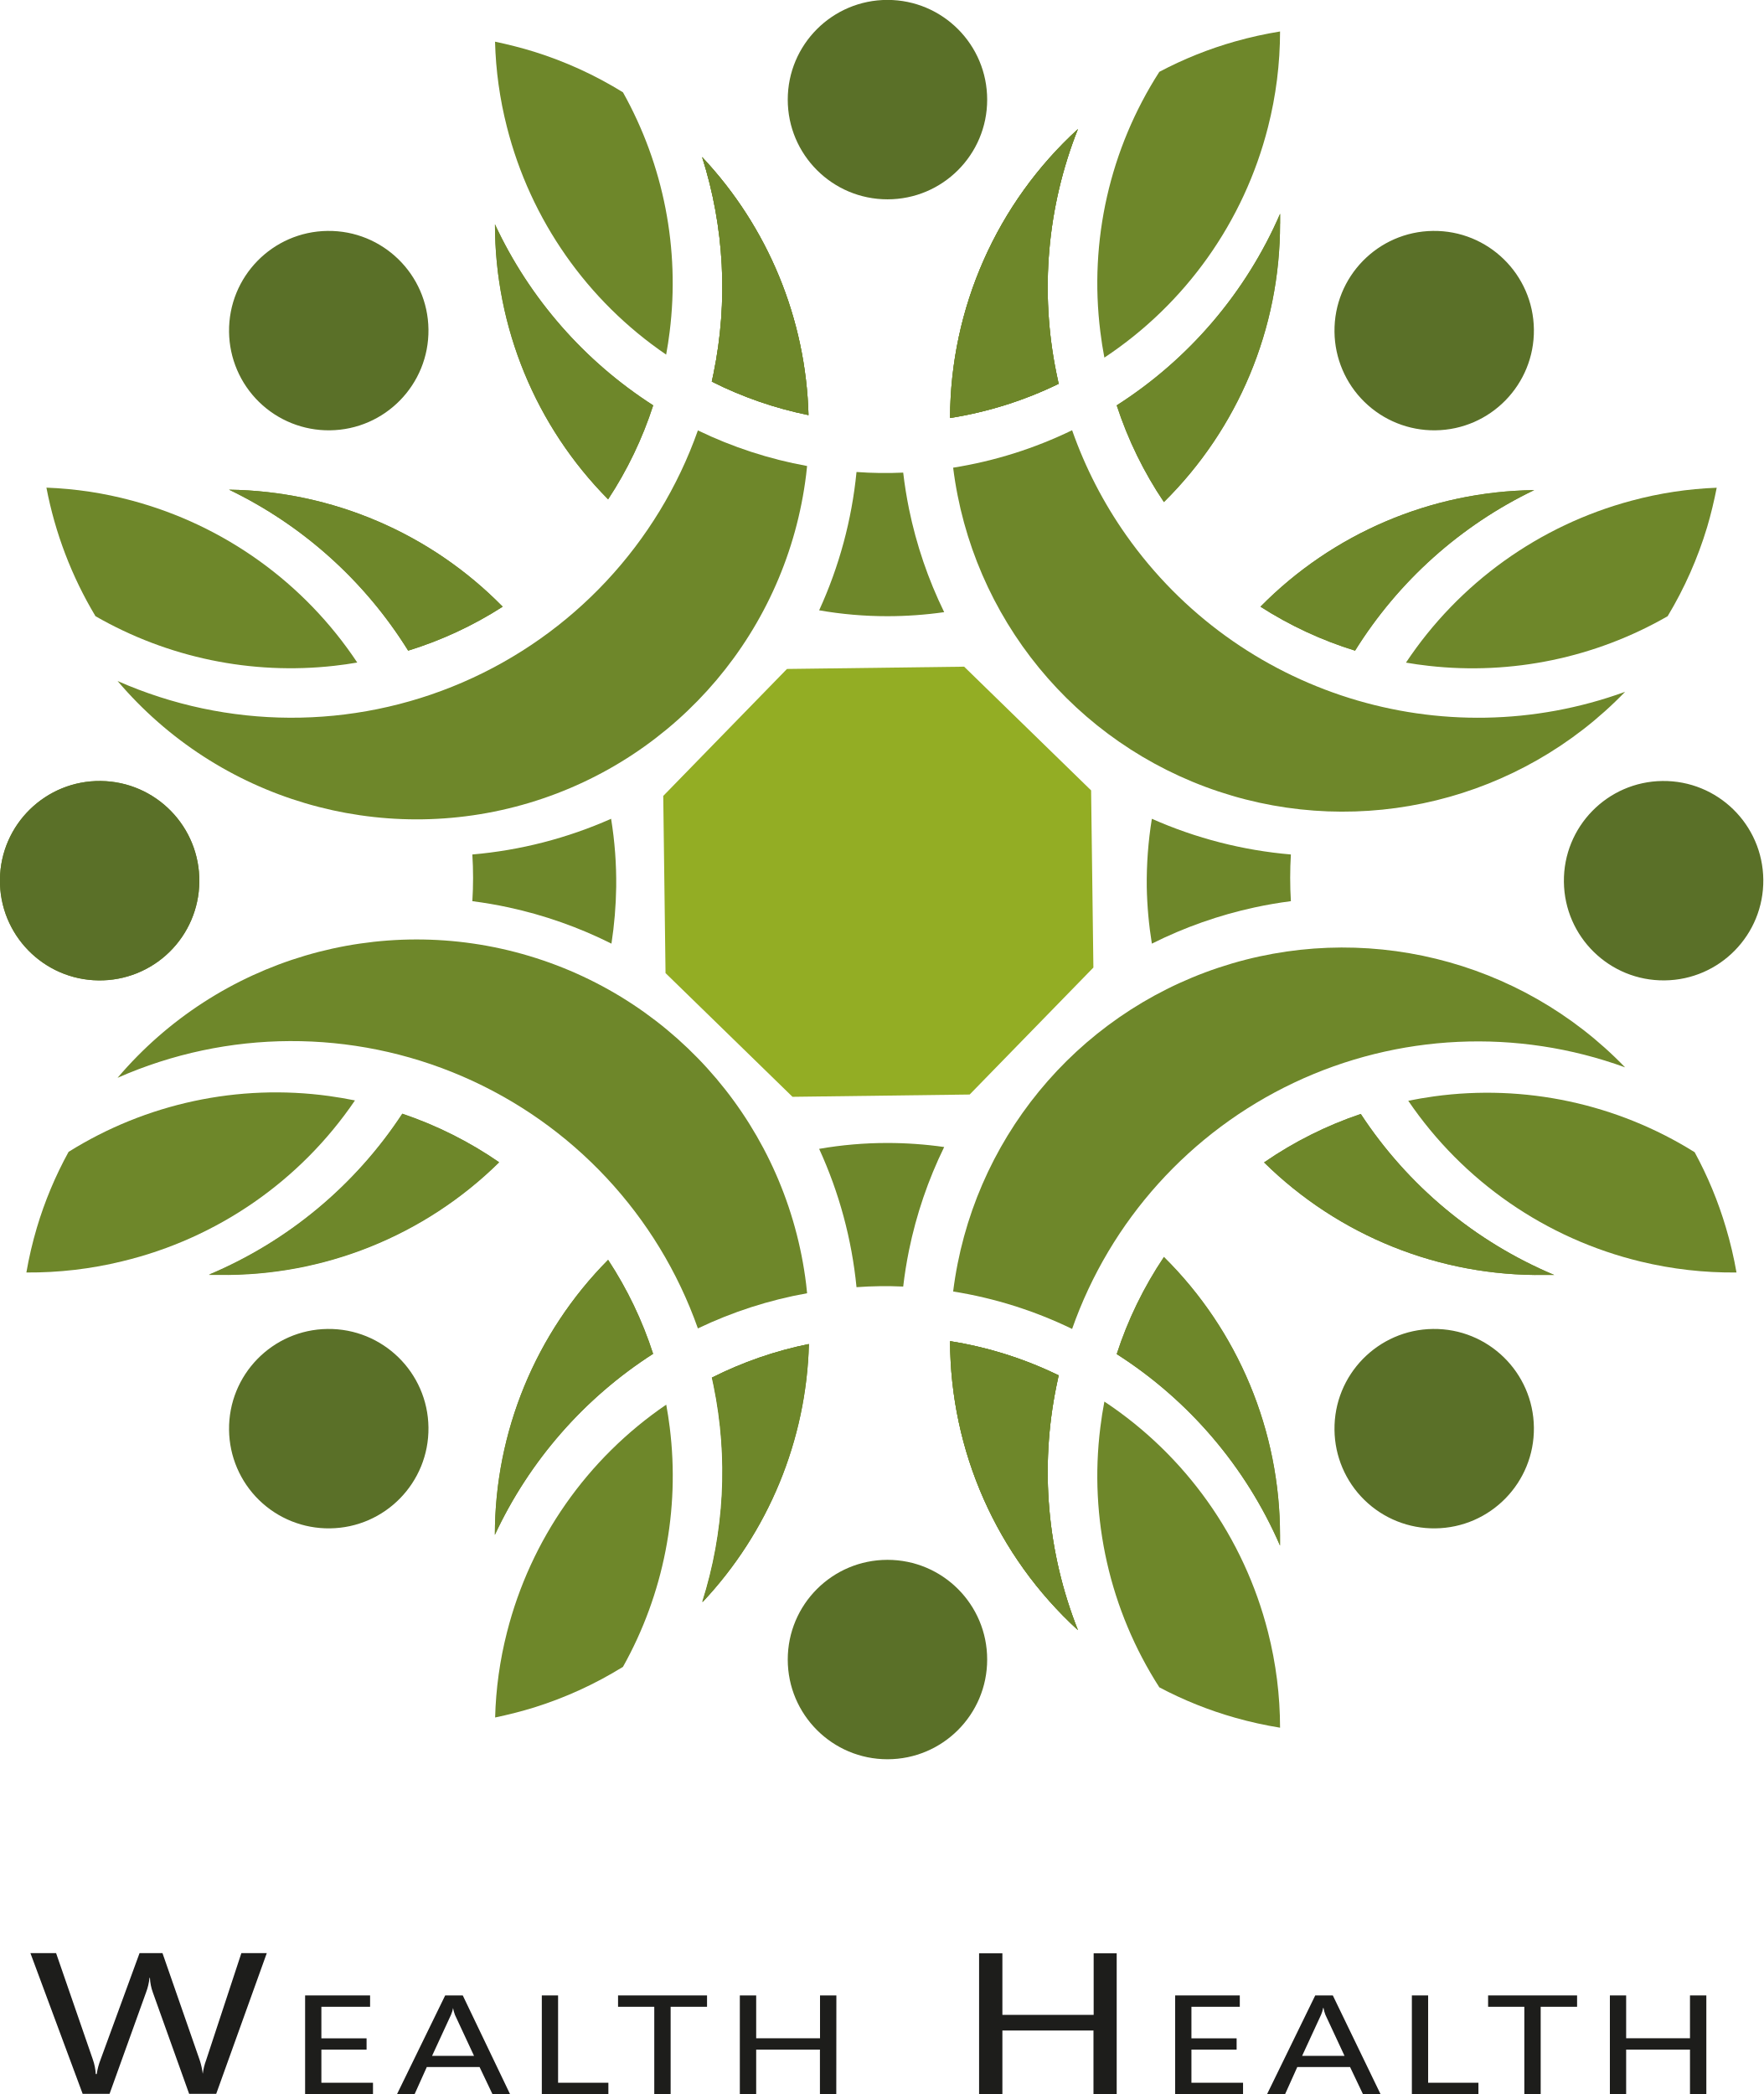
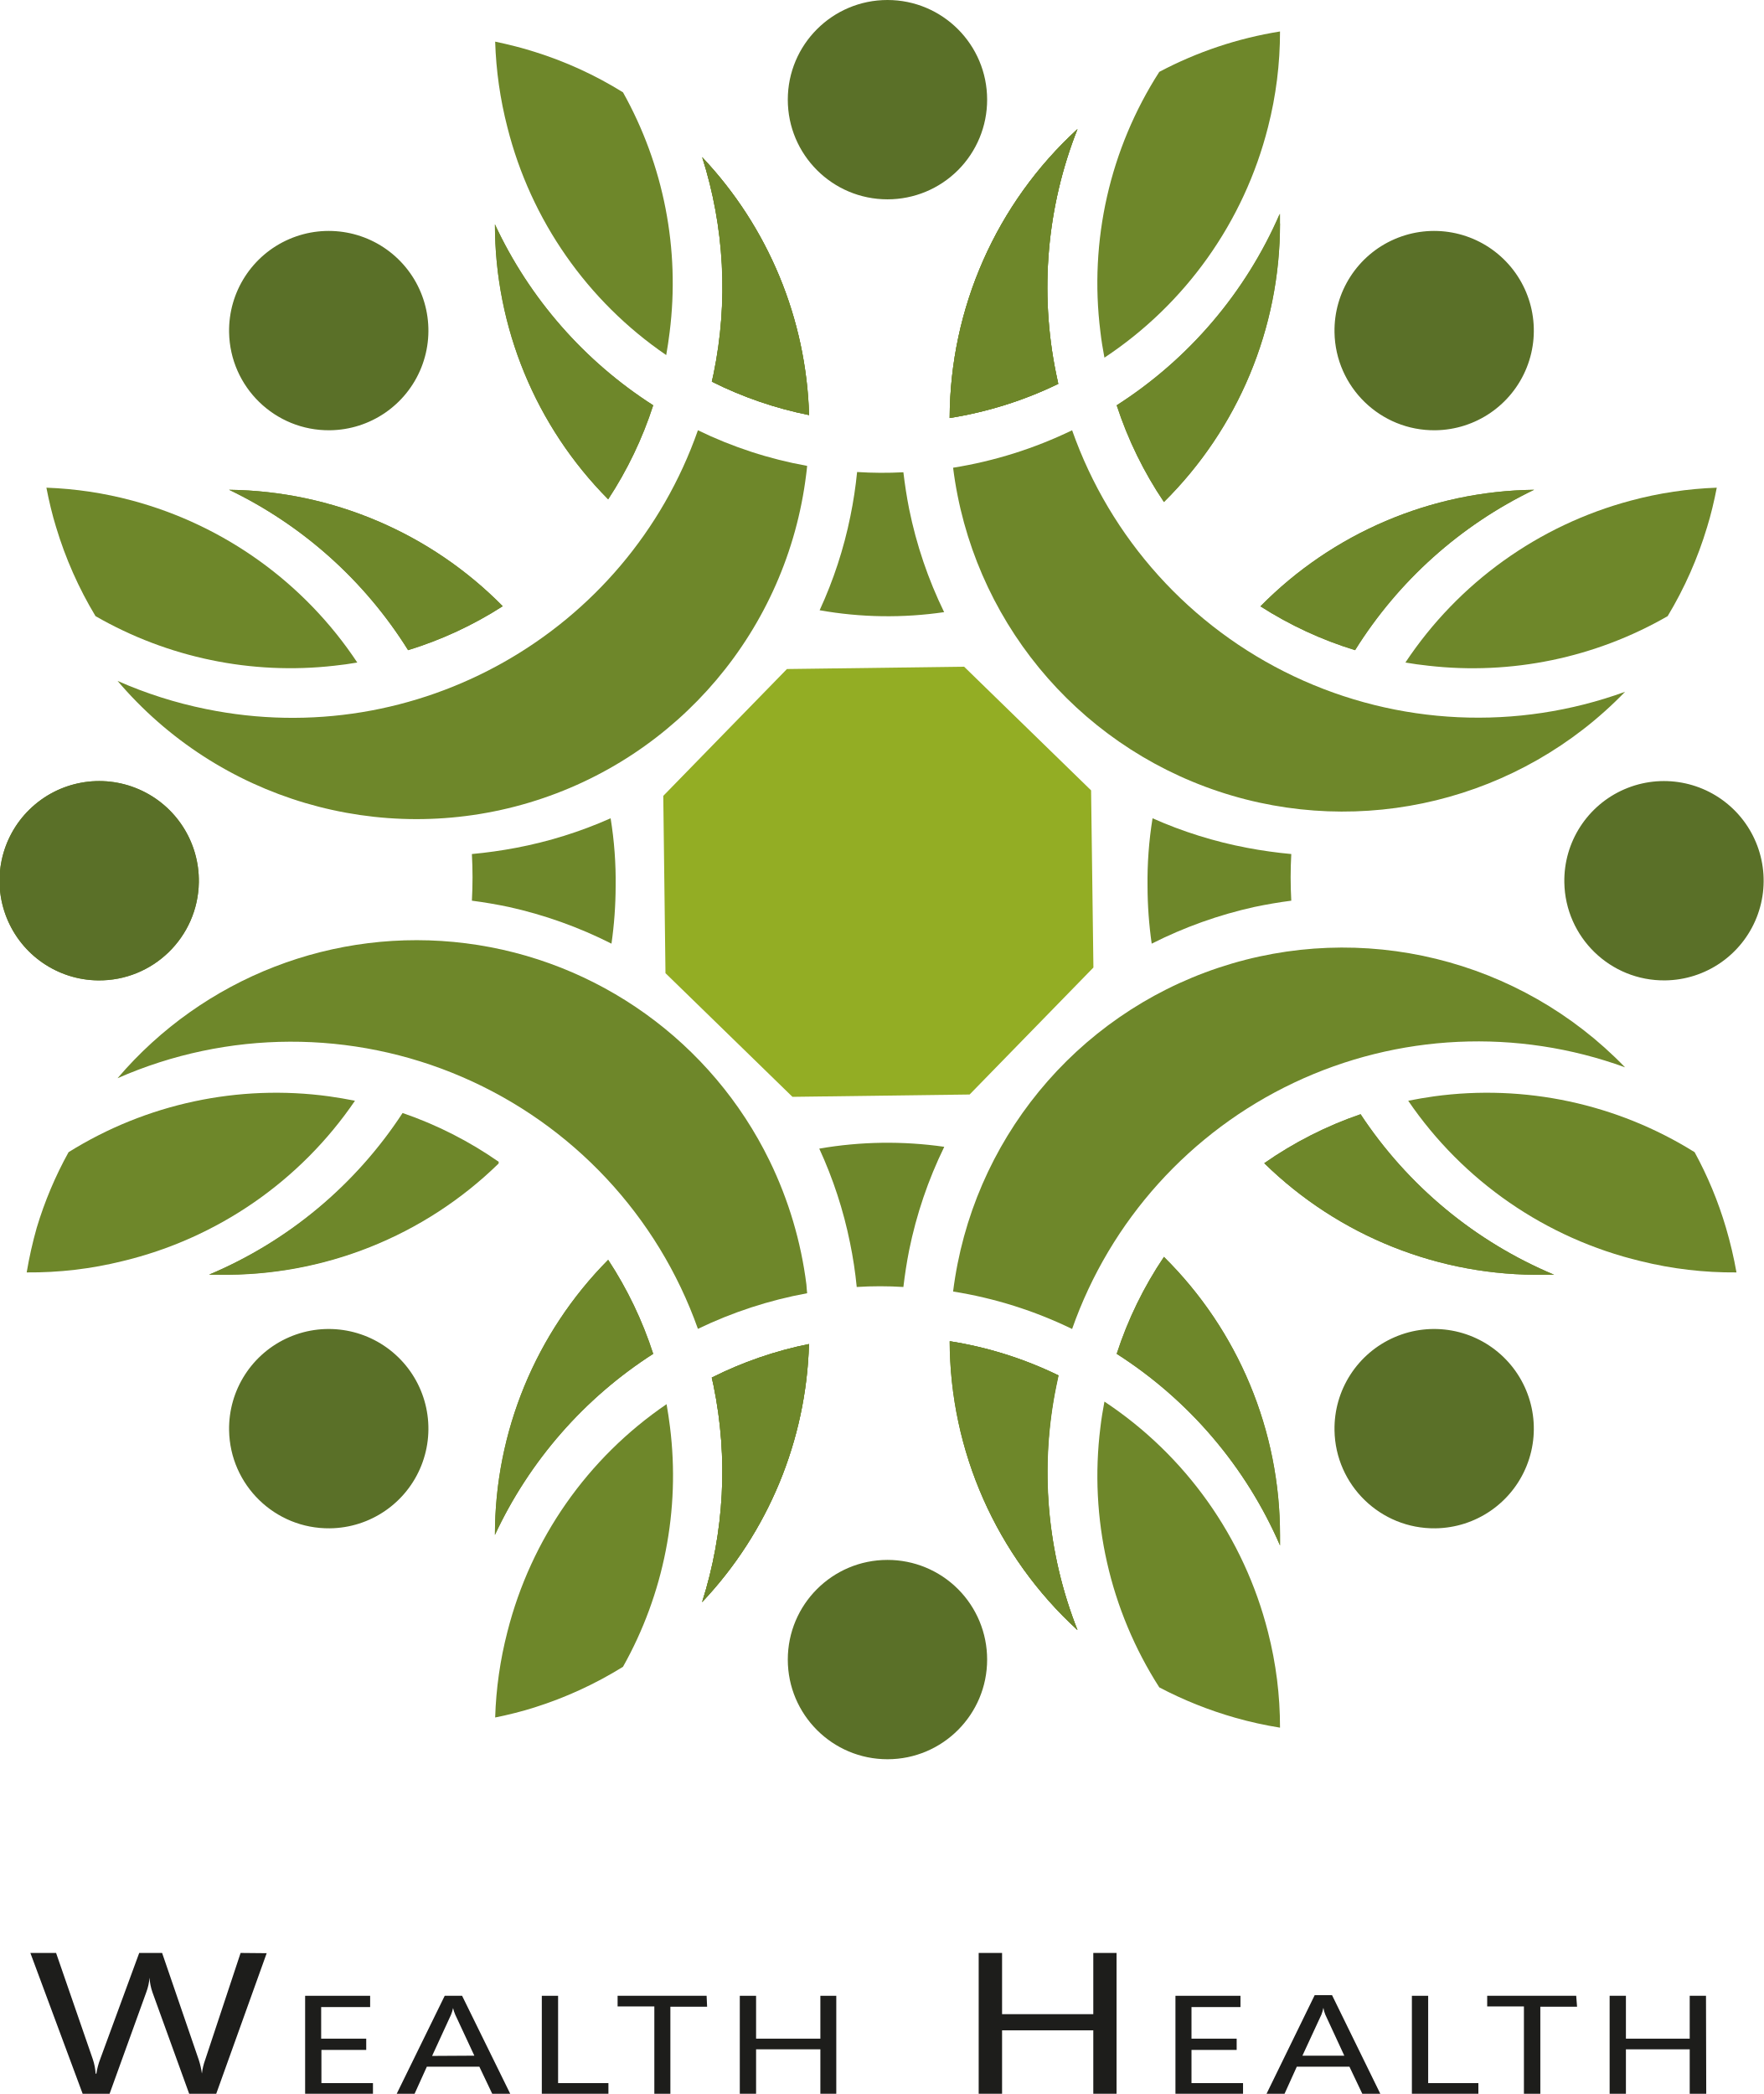
- <svg xmlns="http://www.w3.org/2000/svg" id="bfc6fc09-7898-4202-883d-2b066c713f3e" data-name="Calque 1" viewBox="0 0 200.53 238.15">
-   <g id="e45c0619-cae1-420d-b36f-4e36e0d8ef34" data-name="logo">
-     <g id="a8b61d42-b91e-4754-8ecf-4ec32d42ab79" data-name="down-group">
-       <path d="M107.38,130.45a49.23,49.23,0,0,0-4,11.74c-.28,1.38-.5,2.75-.66,4.13a44.92,44.92,0,0,0-5.31.07,49.33,49.33,0,0,0-4.25-15.73,45,45,0,0,1,7.75-.67A45.76,45.76,0,0,1,107.38,130.45Z" transform="translate(0)" style="fill:#6e872a" />
-       <path d="M69.16,143.28a44.46,44.46,0,0,0-12.88,31.28,49.11,49.11,0,0,1,18-20.59A44.12,44.12,0,0,0,69.16,143.28ZM92,152.86a43.92,43.92,0,0,0-11,3.81c.07.31.14.62.2.93a48.8,48.8,0,0,1-1.3,24.61A44.58,44.58,0,0,0,92,152.86Z" transform="translate(0)" style="fill:#6e872a" />
-       <path d="M112.27,188.73a11.34,11.34,0,1,1-11.34-11.33A11.33,11.33,0,0,1,112.27,188.73Z" transform="translate(0)" style="fill:#5a7028" />
-       <path d="M122.59,185.39a44.69,44.69,0,0,1-14.54-32.86,43.84,43.84,0,0,1,12.35,3.89c-.08.39-.17.78-.25,1.18A48.78,48.78,0,0,0,122.59,185.39Z" transform="translate(0)" style="fill:#6e872a" />
-       <path d="M145.58,174.64c0,.38,0,.75,0,1.12A49,49,0,0,0,127,154a44.25,44.25,0,0,1,5.37-11A44.49,44.49,0,0,1,145.58,174.64Z" transform="translate(0)" style="fill:#6e872a" />
-       <path d="M122.59,185.39a44.69,44.69,0,0,1-14.54-32.86,43.84,43.84,0,0,1,12.35,3.89c-.08.39-.17.78-.25,1.18A48.78,48.78,0,0,0,122.59,185.39Z" transform="translate(0)" style="fill:#6e872a" />
-       <path d="M79.85,182.21a48.8,48.8,0,0,0,1.3-24.61c-.06-.31-.13-.62-.2-.93a43.92,43.92,0,0,1,11-3.81A44.58,44.58,0,0,1,79.85,182.21Z" transform="translate(0)" style="fill:#6e872a" />
+ <svg xmlns="http://www.w3.org/2000/svg" id="ae1aae8e-cb10-4cf2-8bd9-4b45372964dc" data-name="Calque 1" viewBox="0 0 144 171.02">
+   <g id="f4504731-18e1-4f6d-86dc-b2883c73e848" data-name="logo">
+     <g id="bc0cff71-7532-4c14-8166-9254f9ffca46" data-name="down-group">
+       <path d="M77.11,93.68a35.2,35.2,0,0,0-2.86,8.43c-.2,1-.35,2-.47,3a30.33,30.33,0,0,0-3.81,0,34.39,34.39,0,0,0-.55-3.62,34.9,34.9,0,0,0-2.51-7.68,32.6,32.6,0,0,1,10.2-.15Z" style="fill:#6e872a" />
+       <path d="M49.67,102.89a31.92,31.92,0,0,0-9.25,22.47,35.27,35.27,0,0,1,12.93-14.79A31.81,31.81,0,0,0,49.67,102.89Zm16.4,6.88a31.61,31.61,0,0,0-7.94,2.74l.15.67a35.05,35.05,0,0,1-.94,17.67A32,32,0,0,0,66.07,109.77Z" style="fill:#6e872a" />
+       <path d="M80.62,135.53a8.14,8.14,0,1,1-8.14-8.13A8.13,8.13,0,0,1,80.62,135.53Z" style="fill:#5a7028" />
+       <path d="M88,133.13a32.11,32.11,0,0,1-10.44-23.59,31.43,31.43,0,0,1,8.87,2.79l-.18.85A35.11,35.11,0,0,0,88,133.13Z" style="fill:#6e872a" />
+       <path d="M104.54,125.41v.81A35.18,35.18,0,0,0,91.2,110.57a31.63,31.63,0,0,1,3.86-7.92A31.94,31.94,0,0,1,104.54,125.41Z" style="fill:#6e872a" />
+       <path d="M88,133.13a32.11,32.11,0,0,1-10.44-23.59,31.43,31.43,0,0,1,8.87,2.79l-.18.85A35.11,35.11,0,0,0,88,133.13Z" style="fill:#6e872a" />
+       <path d="M57.34,130.85a35.05,35.05,0,0,0,.94-17.67l-.15-.67a31.61,31.61,0,0,1,7.94-2.74A32,32,0,0,1,57.34,130.85Z" style="fill:#6e872a" />
    </g>
-     <path d="M120.15,157.6c.08-.4.17-.79.25-1.18a43.84,43.84,0,0,0-12.35-3.89,44.69,44.69,0,0,0,14.54,32.86A48.78,48.78,0,0,1,120.15,157.6Zm12.22-14.66A44.25,44.25,0,0,0,127,154a49,49,0,0,1,18.57,21.79c0-.37,0-.74,0-1.12A44.49,44.49,0,0,0,132.37,142.94Z" transform="translate(0)" style="fill:#6e872a" />
-     <g id="eb362272-019c-48db-8322-6d2d862a8b9d" data-name="down-group">
-       <path d="M145.58,196.49a44.89,44.89,0,0,1-5.1-1.13,44,44,0,0,1-8.63-3.46,44.45,44.45,0,0,1-6.71-29.56c.12-1,.28-2,.46-2.94a44.61,44.61,0,0,1,18.61,26.22h0A44.21,44.21,0,0,1,145.58,196.49Z" transform="translate(0)" style="fill:#6e872a" />
-       <path d="M184.82,121.39a48.92,48.92,0,0,0-62.89,29.75,48.42,48.42,0,0,0-13.53-4.26,44.65,44.65,0,0,1,76.42-25.49Z" transform="translate(0)" style="fill:#6e872a" />
+     <path d="M86.28,113.18l.18-.85a31.43,31.43,0,0,0-8.87-2.79A32.11,32.11,0,0,0,88,133.13,35.11,35.11,0,0,1,86.28,113.18Zm8.78-10.53a31.63,31.63,0,0,0-3.86,7.92,35.18,35.18,0,0,1,13.34,15.65v-.81A31.94,31.94,0,0,0,95.06,102.65Z" style="fill:#6e872a" />
+     <g id="a8a6eead-a0af-4d40-95f5-ad55371bffa5" data-name="down-group">
+       <path d="M104.54,141.1a31.32,31.32,0,0,1-3.66-.81,32.23,32.23,0,0,1-6.2-2.48,32,32,0,0,1-4.81-21.23c.08-.71.2-1.41.33-2.11a32,32,0,0,1,13.36,18.83h0A31.26,31.26,0,0,1,104.54,141.1Z" style="fill:#6e872a" />
+       <path d="M132.72,87.17a35.13,35.13,0,0,0-45.16,21.37,34.66,34.66,0,0,0-9.72-3.06,32.07,32.07,0,0,1,54.88-18.31Z" style="fill:#6e872a" />
    </g>
-     <path d="M69.16,143.28a44.46,44.46,0,0,0-12.88,31.28,49.11,49.11,0,0,1,18-20.59A44.12,44.12,0,0,0,69.16,143.28ZM92,152.86a43.92,43.92,0,0,0-11,3.81c.07.31.14.62.2.93a48.8,48.8,0,0,1-1.3,24.61A44.58,44.58,0,0,0,92,152.86Z" transform="translate(0)" style="fill:#6e872a" />
-     <g id="a61930ad-4fa1-4b58-8630-0388c6c4f5cc" data-name="down-group">
-       <path d="M91.79,147.08a48.49,48.49,0,0,0-12.42,4,49,49,0,0,0-66-28.5,44.63,44.63,0,0,1,78.31,23.46C91.72,146.42,91.76,146.75,91.79,147.08Z" transform="translate(0)" style="fill:#6e872a" />
-       <path d="M70.85,189.57h0a44.27,44.27,0,0,1-10.07,4.61c-1.45.45-3,.84-4.47,1.15a43.72,43.72,0,0,1,1.35-9.7h0a44.61,44.61,0,0,1,18.11-25.88c.16.86.29,1.72.4,2.6A44.45,44.45,0,0,1,70.85,189.57Z" transform="translate(0)" style="fill:#6e872a" />
+     <path d="M49.67,102.89a31.92,31.92,0,0,0-9.25,22.47,35.27,35.27,0,0,1,12.93-14.79A31.81,31.81,0,0,0,49.67,102.89Zm16.4,6.88a31.61,31.61,0,0,0-7.94,2.74l.15.67a35.05,35.05,0,0,1-.94,17.67A32,32,0,0,0,66.07,109.77Z" style="fill:#6e872a" />
+     <g id="e0ccee25-dc4b-4c1d-9a7a-80121854b0cc" data-name="down-group">
+       <path d="M65.92,105.62A35.07,35.07,0,0,0,57,108.53,35.24,35.24,0,0,0,9.6,88.06a32.08,32.08,0,0,1,53.26,6.76,32.33,32.33,0,0,1,3,10.09C65.87,105.15,65.9,105.38,65.92,105.62Z" style="fill:#6e872a" />
+       <path d="M50.88,136.13h0a31.89,31.89,0,0,1-7.23,3.32c-1,.32-2.12.6-3.21.82a31.91,31.91,0,0,1,1-7h0a32,32,0,0,1,13-18.59c.11.62.2,1.24.28,1.87A31.89,31.89,0,0,1,50.88,136.13Z" style="fill:#6e872a" />
    </g>
-     <g id="bb742896-67e6-48d6-a8fc-b2facd716d1e" data-name="down-group">
-       <path d="M107.38,69.62a49.23,49.23,0,0,1-4-11.74c-.28-1.38-.5-2.75-.66-4.13a44.92,44.92,0,0,1-5.31-.07,49.33,49.33,0,0,1-4.25,15.73,45,45,0,0,0,7.75.67A45.76,45.76,0,0,0,107.38,69.62Z" transform="translate(0)" style="fill:#6e872a" />
-       <path d="M74.29,46.1a49.11,49.11,0,0,1-18-20.59A44.46,44.46,0,0,0,69.16,56.79,44.12,44.12,0,0,0,74.29,46.1Zm5.56-28.24a48.8,48.8,0,0,1,1.3,24.61c-.06.31-.13.62-.2.93a43.92,43.92,0,0,0,11,3.81A44.58,44.58,0,0,0,79.85,17.86Z" transform="translate(0)" style="fill:#6e872a" />
-       <path d="M112.27,11.34a11.34,11.34,0,1,0-11.34,11.33A11.33,11.33,0,0,0,112.27,11.34Z" transform="translate(0)" style="fill:#5a7028" />
-       <path d="M122.59,14.68a44.69,44.69,0,0,0-14.54,32.86,43.84,43.84,0,0,0,12.35-3.89c-.08-.39-.17-.78-.25-1.18A48.78,48.78,0,0,1,122.59,14.68Z" transform="translate(0)" style="fill:#6e872a" />
-       <path d="M145.58,25.43c0-.38,0-.75,0-1.12A49,49,0,0,1,127,46.1a44.25,44.25,0,0,0,5.37,11A44.49,44.49,0,0,0,145.58,25.43Z" transform="translate(0)" style="fill:#6e872a" />
-       <path d="M122.59,14.68a44.69,44.69,0,0,0-14.54,32.86,43.84,43.84,0,0,0,12.35-3.89c-.08-.39-.17-.78-.25-1.18A48.78,48.78,0,0,1,122.59,14.68Z" transform="translate(0)" style="fill:#6e872a" />
-       <path d="M79.85,17.86a48.8,48.8,0,0,1,1.3,24.61c-.06.31-.13.62-.2.93a43.92,43.92,0,0,0,11,3.81A44.58,44.58,0,0,0,79.85,17.86Z" transform="translate(0)" style="fill:#6e872a" />
+     <g id="e0203796-0638-480a-9e9a-388a71436dc6" data-name="down-group">
+       <path d="M77.11,50a35.2,35.2,0,0,1-2.86-8.43c-.2-1-.35-2-.47-3A32.35,32.35,0,0,1,70,38.55a35.2,35.2,0,0,1-.55,3.62,34.82,34.82,0,0,1-2.51,7.67,31.81,31.81,0,0,0,10.2.15Z" style="fill:#6e872a" />
+       <path d="M53.35,33.1A35.18,35.18,0,0,1,40.42,18.32a31.9,31.9,0,0,0,9.25,22.46A31.81,31.81,0,0,0,53.35,33.1Zm4-20.27a35,35,0,0,1,.94,17.67l-.15.67a31.59,31.59,0,0,0,7.94,2.73A32,32,0,0,0,57.34,12.83Z" style="fill:#6e872a" />
+       <path d="M80.62,8.14a8.14,8.14,0,1,0-8.14,8.14A8.13,8.13,0,0,0,80.62,8.14Z" style="fill:#5a7028" />
+       <path d="M88,10.54a32.14,32.14,0,0,0-10.44,23.6,31.76,31.76,0,0,0,8.87-2.79l-.18-.85A35.15,35.15,0,0,1,88,10.54Z" style="fill:#6e872a" />
+       <path d="M104.54,18.26v-.8A35.21,35.21,0,0,1,91.2,33.1,31.7,31.7,0,0,0,95.06,41,32,32,0,0,0,104.54,18.26Z" style="fill:#6e872a" />
+       <path d="M88,10.54a32.14,32.14,0,0,0-10.44,23.6,31.76,31.76,0,0,0,8.87-2.79l-.18-.85A35.15,35.15,0,0,1,88,10.54Z" style="fill:#6e872a" />
+       <path d="M57.34,12.83a35,35,0,0,1,.94,17.67l-.15.67a31.59,31.59,0,0,0,7.94,2.73A32,32,0,0,0,57.34,12.83Z" style="fill:#6e872a" />
    </g>
-     <path d="M122.59,14.68a44.69,44.69,0,0,0-14.54,32.86,43.84,43.84,0,0,0,12.35-3.89c-.08-.39-.17-.78-.25-1.18A48.78,48.78,0,0,1,122.59,14.68Zm23,10.75c0-.38,0-.75,0-1.12A49,49,0,0,1,127,46.1a44.25,44.25,0,0,0,5.37,11A44.49,44.49,0,0,0,145.58,25.43Z" transform="translate(0)" style="fill:#6e872a" />
-     <g id="e5c7eb93-3df6-40eb-a652-d65d26e8df28" data-name="down-group">
-       <path d="M145.58,3.58a44.89,44.89,0,0,0-5.1,1.13,44,44,0,0,0-8.63,3.46,44.45,44.45,0,0,0-6.71,29.56c.12,1,.28,2,.46,2.94a44.61,44.61,0,0,0,18.61-26.22h0A44.21,44.21,0,0,0,145.58,3.58Z" transform="translate(0)" style="fill:#6e872a" />
-       <path d="M184.82,78.68a48.95,48.95,0,0,1-56.74-17.81,48.69,48.69,0,0,1-6.15-11.94,48.42,48.42,0,0,1-13.53,4.26,44.65,44.65,0,0,0,76.42,25.49Z" transform="translate(0)" style="fill:#6e872a" />
+     <path d="M88,10.54a32.14,32.14,0,0,0-10.44,23.6,31.76,31.76,0,0,0,8.87-2.79l-.18-.85A35.15,35.15,0,0,1,88,10.54Zm16.51,7.72v-.8A35.21,35.21,0,0,1,91.2,33.1,31.7,31.7,0,0,0,95.06,41,32,32,0,0,0,104.54,18.26Z" style="fill:#6e872a" />
+     <g id="f5628683-1f0c-4139-aafb-80a32ab0d9da" data-name="down-group">
+       <path d="M104.54,2.57a31.82,31.82,0,0,0-9.86,3.3,31.92,31.92,0,0,0-4.81,21.22c.08.72.2,1.42.33,2.12a32,32,0,0,0,13.36-18.83h0A31.39,31.39,0,0,0,104.54,2.57Z" style="fill:#6e872a" />
+       <path d="M132.72,56.5A35.15,35.15,0,0,1,87.56,35.14a35,35,0,0,1-9.72,3.06,32.07,32.07,0,0,0,54.88,18.3Z" style="fill:#6e872a" />
    </g>
-     <path d="M74.29,46.1a49.11,49.11,0,0,1-18-20.59A44.46,44.46,0,0,0,69.16,56.79,44.12,44.12,0,0,0,74.29,46.1Zm5.56-28.24a48.8,48.8,0,0,1,1.3,24.61c-.06.31-.13.62-.2.93a43.92,43.92,0,0,0,11,3.81A44.58,44.58,0,0,0,79.85,17.86Z" transform="translate(0)" style="fill:#6e872a" />
-     <g id="e3be9a27-ce5a-46ca-897a-bc0ea7e88e4a" data-name="down-group">
-       <path d="M91.79,53a48.49,48.49,0,0,1-12.42-4.05,49,49,0,0,1-66,28.5A44.63,44.63,0,0,0,91.68,54C91.72,53.65,91.76,53.32,91.79,53Z" transform="translate(0)" style="fill:#6e872a" />
-       <path d="M70.85,10.5h0A44.27,44.27,0,0,0,60.77,5.89c-1.45-.45-3-.84-4.47-1.15a43.72,43.72,0,0,0,1.35,9.7h0A44.61,44.61,0,0,0,75.76,40.33c.16-.86.29-1.72.4-2.6A44.45,44.45,0,0,0,70.85,10.5Z" transform="translate(0)" style="fill:#6e872a" />
+     <path d="M53.35,33.1A35.18,35.18,0,0,1,40.42,18.32a31.9,31.9,0,0,0,9.25,22.46A31.81,31.81,0,0,0,53.35,33.1Zm4-20.27a35,35,0,0,1,.94,17.67l-.15.67a31.59,31.59,0,0,0,7.94,2.73A32,32,0,0,0,57.34,12.83Z" style="fill:#6e872a" />
+     <g id="e6df9430-e721-4293-af8f-8970dfc5c524" data-name="down-group">
+       <path d="M65.92,38.05A34.3,34.3,0,0,1,57,35.14,35.11,35.11,0,0,1,16.83,57.91a35.06,35.06,0,0,1-7.23-2.3A32.06,32.06,0,0,0,65.84,38.76C65.87,38.53,65.9,38.29,65.92,38.05Z" style="fill:#6e872a" />
+       <path d="M50.88,7.54h0a31.44,31.44,0,0,0-7.23-3.31c-1-.32-2.12-.6-3.21-.83a32,32,0,0,0,1,7h0A32,32,0,0,0,54.41,29c.11-.62.2-1.23.28-1.87A31.91,31.91,0,0,0,50.88,7.54Z" style="fill:#6e872a" />
    </g>
-     <g id="f45cbb4d-295d-49e7-8f62-046e6ae983df" data-name="down-group">
-       <path d="M11.2,111.5a11.34,11.34,0,1,1,11.47-11.2A11.32,11.32,0,0,1,11.2,111.5Z" transform="translate(0)" style="fill:#6e872a" />
-       <path d="M69.54,107.32a49.4,49.4,0,0,0-11.69-4.12c-1.38-.3-2.75-.53-4.13-.71a42.76,42.76,0,0,0,0-5.31A49.38,49.38,0,0,0,69.5,93.12a45.09,45.09,0,0,1,.58,7.76A47.14,47.14,0,0,1,69.54,107.32Z" transform="translate(0)" style="fill:#6e872a" />
-       <path d="M57.17,69A44.44,44.44,0,0,0,26.05,55.69,49.09,49.09,0,0,1,46.42,74,43.8,43.8,0,0,0,57.17,69Z" transform="translate(0)" style="fill:#6e872a" />
-       <path d="M11.2,111.5a11.34,11.34,0,1,1,11.47-11.2A11.32,11.32,0,0,1,11.2,111.5Z" transform="translate(0)" style="fill:#5a7028" />
-       <path d="M24.89,145l-1.12,0a49.06,49.06,0,0,0,22-18.31,44.42,44.42,0,0,1,11,5.51A44.5,44.5,0,0,1,24.89,145Z" transform="translate(0)" style="fill:#6e872a" />
+     <g id="fe997847-3ca6-470d-8a91-47027a21edf6" data-name="down-group">
+       <path d="M8,80.07a8.14,8.14,0,1,1,8.24-8A8.14,8.14,0,0,1,8,80.07Z" style="fill:#6e872a" />
+       <path d="M49.94,77.07a35.6,35.6,0,0,0-8.4-3c-1-.21-2-.38-3-.51a34.59,34.59,0,0,0,0-3.81c1.2-.11,2.41-.28,3.62-.51a35,35,0,0,0,7.71-2.41,32.05,32.05,0,0,1,.41,5.57A33.62,33.62,0,0,1,49.94,77.07Z" style="fill:#6e872a" />
+       <path d="M41.06,49.51A31.93,31.93,0,0,0,18.71,40,35.27,35.27,0,0,1,33.33,53.1,31.34,31.34,0,0,0,41.06,49.51Z" style="fill:#6e872a" />
+       <path d="M8,80.07a8.14,8.14,0,1,1,8.24-8A8.14,8.14,0,0,1,8,80.07Z" style="fill:#5a7028" />
+       <path d="M17.87,104.11h-.8A35.27,35.27,0,0,0,32.88,91a31.73,31.73,0,0,1,7.87,4A31.93,31.93,0,0,1,17.87,104.11Z" style="fill:#6e872a" />
    </g>
-     <path d="M56.75,132.16a44.42,44.42,0,0,0-11-5.51,49.06,49.06,0,0,1-22,18.31l1.12,0A44.5,44.5,0,0,0,56.75,132.16Z" transform="translate(0)" style="fill:#6e872a" />
-     <g id="b50d965a-1de0-4cfb-afc8-c41e25463de8" data-name="down-group">
-       <path d="M3,144.72a44.86,44.86,0,0,1,1.19-5.09A43.93,43.93,0,0,1,7.8,131a44.46,44.46,0,0,1,29.63-6.35c1,.14,2,.31,2.94.5a44.6,44.6,0,0,1-26.44,18.29h0A44.45,44.45,0,0,1,3,144.72Z" transform="translate(0)" style="fill:#6e872a" />
+     <path d="M40.75,94.9a31.73,31.73,0,0,0-7.87-4A35.27,35.27,0,0,1,17.07,104.1h.8A31.93,31.93,0,0,0,40.75,94.9Z" style="fill:#6e872a" />
+     <g id="feeb85dd-97cf-4123-803a-8af7611945d4" data-name="down-group">
+       <path d="M2.18,103.92A34,34,0,0,1,3,100.27,31.33,31.33,0,0,1,5.6,94.1a32,32,0,0,1,21.28-4.56c.71.1,1.41.22,2.11.36A32,32,0,0,1,10,103h0A31.39,31.39,0,0,1,2.18,103.92Z" style="fill:#6e872a" />
    </g>
-     <path d="M57.17,69A44.44,44.44,0,0,0,26.05,55.69,49.09,49.09,0,0,1,46.42,74,43.8,43.8,0,0,0,57.17,69Z" transform="translate(0)" style="fill:#6e872a" />
-     <g id="bf7f3468-0b4c-4166-bd28-a68d393f1a54" data-name="down-group">
-       <path d="M10.86,70.08h0A44.76,44.76,0,0,1,5.28,55.46,43.52,43.52,0,0,1,15,56.93h0A44.6,44.6,0,0,1,40.63,75.35c-.86.15-1.72.27-2.6.37A44.52,44.52,0,0,1,10.86,70.08Z" transform="translate(0)" style="fill:#6e872a" />
+     <path d="M41.06,49.51A31.93,31.93,0,0,0,18.71,40,35.27,35.27,0,0,1,33.33,53.1,31.34,31.34,0,0,0,41.06,49.51Z" style="fill:#6e872a" />
+     <g id="aec83800-4172-4dd5-ae47-16f276b1c7ad" data-name="down-group">
+       <path d="M7.8,50.32h0a31.86,31.86,0,0,1-3.22-7.27c-.31-1-.58-2.13-.79-3.22a31.36,31.36,0,0,1,7,1.05h0A32,32,0,0,1,29.18,54.11c-.62.11-1.24.19-1.87.26A31.89,31.89,0,0,1,7.8,50.32Z" style="fill:#6e872a" />
    </g>
-     <g id="f11debb3-11a4-4143-88d6-a4fdc03e12a4" data-name="down-group">
-       <path d="M131,107.32a49.4,49.4,0,0,1,11.69-4.12c1.38-.3,2.74-.53,4.12-.71a44.81,44.81,0,0,1,0-5.31A49.38,49.38,0,0,1,131,93.12a45.09,45.09,0,0,0-.58,7.76A45.61,45.61,0,0,0,131,107.32Z" transform="translate(0)" style="fill:#6e872a" />
-       <path d="M154.11,74a49,49,0,0,1,20.37-18.26A44.48,44.48,0,0,0,143.35,69,44,44,0,0,0,154.11,74Z" transform="translate(0)" style="fill:#6e872a" />
-       <path d="M189.32,111.5a11.34,11.34,0,1,0-11.46-11.2A11.33,11.33,0,0,0,189.32,111.5Z" transform="translate(0)" style="fill:#5a7028" />
-       <path d="M175.64,145l1.12,0a49,49,0,0,1-22-18.31,44.36,44.36,0,0,0-11,5.51A44.5,44.5,0,0,0,175.64,145Z" transform="translate(0)" style="fill:#6e872a" />
+     <g id="a2354e53-f83b-46fb-92d2-cf0d1483cb8d" data-name="down-group">
+       <path d="M94.06,77.07a35.6,35.6,0,0,1,8.4-3c1-.21,2-.38,3-.51a34.59,34.59,0,0,1,0-3.81c-1.2-.11-2.41-.28-3.62-.51a35,35,0,0,1-7.71-2.41,32.05,32.05,0,0,0-.41,5.57A33.62,33.62,0,0,0,94.06,77.07Z" style="fill:#6e872a" />
+       <path d="M110.67,53.1A35.27,35.27,0,0,1,125.29,40a31.93,31.93,0,0,0-22.35,9.52A31.34,31.34,0,0,0,110.67,53.1Z" style="fill:#6e872a" />
+       <path d="M136,80.07a8.14,8.14,0,1,0-8.24-8A8.14,8.14,0,0,0,136,80.07Z" style="fill:#5a7028" />
+       <path d="M126.13,104.11h.8A35.27,35.27,0,0,1,111.12,91a31.73,31.73,0,0,0-7.87,4A31.93,31.93,0,0,0,126.13,104.11Z" style="fill:#6e872a" />
    </g>
-     <path d="M175.64,145l1.12,0a49,49,0,0,1-22-18.31,44.36,44.36,0,0,0-11,5.51A44.5,44.5,0,0,0,175.64,145Z" transform="translate(0)" style="fill:#6e872a" />
-     <g id="b84df74f-e02e-4215-a7a8-9296ecbc5451" data-name="down-group">
-       <path d="M197.49,144.72a44.88,44.88,0,0,0-1.2-5.09,43.9,43.9,0,0,0-3.56-8.59,44.49,44.49,0,0,0-29.64-6.35c-1,.14-2,.31-2.93.5a44.6,44.6,0,0,0,26.44,18.29h0A44.39,44.39,0,0,0,197.49,144.72Z" transform="translate(0)" style="fill:#6e872a" />
+     <path d="M126.13,104.11h.8A35.27,35.27,0,0,1,111.12,91a31.73,31.73,0,0,0-7.87,4A31.93,31.93,0,0,0,126.13,104.11Z" style="fill:#6e872a" />
+     <g id="bddf16bc-4f78-4ea5-8c93-125a181b06ee" data-name="down-group">
+       <path d="M141.82,103.92a34,34,0,0,0-.86-3.65,31.33,31.33,0,0,0-2.56-6.17,32,32,0,0,0-21.28-4.56c-.71.1-1.41.22-2.11.36A32,32,0,0,0,134,103h0A31.39,31.39,0,0,0,141.82,103.92Z" style="fill:#6e872a" />
    </g>
-     <path d="M154.11,74a49,49,0,0,1,20.37-18.26A44.48,44.48,0,0,0,143.35,69,44,44,0,0,0,154.11,74Z" transform="translate(0)" style="fill:#6e872a" />
-     <g id="eb43d709-b796-4e61-afa5-8e9c6329a0ce" data-name="down-group">
-       <path d="M189.66,70.08h0a44.57,44.57,0,0,0,4.49-10.13c.43-1.45.8-3,1.09-4.48a43.61,43.61,0,0,0-9.68,1.47h0a44.67,44.67,0,0,0-25.66,18.42c.86.15,1.73.27,2.61.37A44.49,44.49,0,0,0,189.66,70.08Z" transform="translate(0)" style="fill:#6e872a" />
+     <path d="M110.67,53.1A35.27,35.27,0,0,1,125.29,40a31.93,31.93,0,0,0-22.35,9.52A31.34,31.34,0,0,0,110.67,53.1Z" style="fill:#6e872a" />
+     <g id="f19cc1cf-625d-41fe-bb4b-4520874008db" data-name="down-group">
+       <path d="M136.2,50.32h0a31.86,31.86,0,0,0,3.22-7.27c.31-1,.58-2.13.79-3.22a31.36,31.36,0,0,0-7,1.05h0a32,32,0,0,0-18.43,13.23c.62.11,1.24.19,1.87.26A31.89,31.89,0,0,0,136.2,50.32Z" style="fill:#6e872a" />
    </g>
-     <path d="M163.24,48.94a11.34,11.34,0,1,0-11.47-11.2A11.33,11.33,0,0,0,163.24,48.94Z" transform="translate(0)" style="fill:#5a7028" />
-     <path d="M37.52,48.94a11.34,11.34,0,1,0-11.47-11.2A11.33,11.33,0,0,0,37.52,48.94Z" transform="translate(0)" style="fill:#5a7028" />
-     <path d="M37.52,173.82a11.34,11.34,0,1,0-11.47-11.2A11.32,11.32,0,0,0,37.52,173.82Z" transform="translate(0)" style="fill:#5a7028" />
-     <path d="M163.24,173.82a11.34,11.34,0,1,0-11.47-11.2A11.32,11.32,0,0,0,163.24,173.82Z" transform="translate(0)" style="fill:#5a7028" />
-     <polygon points="124.09 89.89 124.35 110.04 110.28 124.48 90.13 124.74 75.69 110.67 75.43 90.52 89.5 76.08 109.65 75.82 124.09 89.89" style="fill:#93ad24" />
+     <path d="M117.23,35.14a8.14,8.14,0,1,0-8.24-8A8.14,8.14,0,0,0,117.23,35.14Z" style="fill:#5a7028" />
+     <path d="M26.94,35.14a8.14,8.14,0,1,0-8.23-8A8.14,8.14,0,0,0,26.94,35.14Z" style="fill:#5a7028" />
+     <path d="M26.94,124.82a8.14,8.14,0,1,0-8.23-8A8.14,8.14,0,0,0,26.94,124.82Z" style="fill:#5a7028" />
+     <path d="M117.23,124.82a8.14,8.14,0,1,0-8.24-8A8.14,8.14,0,0,0,117.23,124.82Z" style="fill:#5a7028" />
+     <polygon points="89.11 64.55 89.3 79.02 79.19 89.39 64.72 89.58 54.35 79.48 54.17 65 64.27 54.64 78.74 54.45 89.11 64.55" style="fill:#93ad24" />
  </g>
-   <path d="M30.34,222.13l-5.75,16H21.51l-4.13-11.54a5.63,5.63,0,0,1-.33-1.65H17a6.35,6.35,0,0,1-.38,1.63l-4.16,11.56H9.4l-5.94-16H6.38l4.18,12.1a6,6,0,0,1,.33,1.65H11a7.59,7.59,0,0,1,.44-1.65l4.43-12.1h2.61l4.24,12.19a8.42,8.42,0,0,1,.34,1.53h0a6.87,6.87,0,0,1,.39-1.57l4-12.15Z" transform="translate(0)" style="fill:#1d1d1b" />
-   <path d="M42.42,238.15H34.7V226.94h7.39v1.29H36.55v3.59h5.14v1.28H36.55v3.77h5.87Z" transform="translate(0)" style="fill:#1d1d1b" />
-   <path d="M58,238.15H56l-1.46-3.07h-6l-1.38,3.07h-2l5.47-11.21h2Zm-4.09-4.34-2.17-4.66a5.2,5.2,0,0,1-.22-.78h0a2.94,2.94,0,0,1-.23.78l-2.15,4.66Z" transform="translate(0)" style="fill:#1d1d1b" />
-   <path d="M69.19,238.15H61.62V226.94h1.85v9.93h5.72Z" transform="translate(0)" style="fill:#1d1d1b" />
-   <path d="M80.41,228.23H76.27v9.92H74.41v-9.92H70.29v-1.29H80.41Z" transform="translate(0)" style="fill:#1d1d1b" />
-   <path d="M95.11,238.15H93.25V233.1H86v5.05H84.14V226.94H86v4.87h7.26v-4.87h1.86Z" transform="translate(0)" style="fill:#1d1d1b" />
-   <path d="M127,238.15h-2.64v-7.22H114v7.22h-2.65v-16H114v7h10.38v-7H127Z" transform="translate(0)" style="fill:#1d1d1b" />
-   <path d="M141.37,238.15h-7.72V226.94H141v1.29H135.5v3.59h5.14v1.28H135.5v3.77h5.87Z" transform="translate(0)" style="fill:#1d1d1b" />
-   <path d="M157,238.15h-2l-1.46-3.07h-6l-1.38,3.07h-2.05l5.47-11.21h2Zm-4.09-4.34-2.17-4.66a4.21,4.21,0,0,1-.22-.78h-.05a2.94,2.94,0,0,1-.23.78l-2.15,4.66Z" transform="translate(0)" style="fill:#1d1d1b" />
-   <path d="M168.14,238.15h-7.57V226.94h1.85v9.93h5.72Z" transform="translate(0)" style="fill:#1d1d1b" />
-   <path d="M179.36,228.23h-4.14v9.92h-1.86v-9.92h-4.12v-1.29h10.12Z" transform="translate(0)" style="fill:#1d1d1b" />
-   <path d="M194.06,238.15H192.2V233.1h-7.26v5.05h-1.85V226.94h1.85v4.87h7.26v-4.87h1.86Z" transform="translate(0)" style="fill:#1d1d1b" />
+   <path d="M21.78,159.52,17.66,171H15.45l-3-8.29a4.57,4.57,0,0,1-.24-1.19h0a4.22,4.22,0,0,1-.26,1.18l-3,8.3H6.75l-4.27-11.5h2.1l3,8.68a4.56,4.56,0,0,1,.23,1.18h.06a5.77,5.77,0,0,1,.31-1.18l3.19-8.68h1.87l3,8.75a6.5,6.5,0,0,1,.25,1.1h0a4.92,4.92,0,0,1,.27-1.13l2.89-8.72Z" style="fill:#1d1d1b" />
+   <path d="M30.46,171H24.92V163h5.31v.92h-4v2.58h3.68v.92H26.25v2.71h4.21Z" style="fill:#1d1d1b" />
+   <path d="M41.67,171H40.2l-1.05-2.21H34.86l-1,2.21H32.4L36.32,163h1.42Zm-2.93-3.11-1.56-3.35A3.46,3.46,0,0,1,37,164h0a2.71,2.71,0,0,1-.17.56l-1.54,3.35Z" style="fill:#1d1d1b" />
+   <path d="M49.69,171H44.25V163h1.33v7.13h4.11Z" style="fill:#1d1d1b" />
+   <path d="M57.75,163.89h-3V171H53.44v-7.13h-3V163h7.27Z" style="fill:#1d1d1b" />
+   <path d="M68.3,171H67v-3.63H61.75V171H60.42V163h1.33v3.5H67V163H68.3Z" style="fill:#1d1d1b" />
+   <path d="M91.19,171h-1.9v-5.18H81.84V171H79.93v-11.5h1.91v5h7.45v-5h1.9Z" style="fill:#1d1d1b" />
+   <path d="M101.52,171H96V163h5.31v.92h-4v2.58H101v.92H97.31v2.71h4.21Z" style="fill:#1d1d1b" />
+   <path d="M112.73,171h-1.47l-1.05-2.21h-4.3l-1,2.21h-1.47l3.93-8.05h1.42Zm-2.94-3.11-1.55-3.35a2.66,2.66,0,0,1-.16-.56h0a2.8,2.8,0,0,1-.16.56l-1.55,3.35Z" style="fill:#1d1d1b" />
+   <path d="M120.74,171h-5.43V163h1.33v7.13h4.1Z" style="fill:#1d1d1b" />
+   <path d="M128.8,163.89h-3V171h-1.34v-7.13h-3V163h7.27Z" style="fill:#1d1d1b" />
+   <path d="M139.35,171H138v-3.63h-5.21V171h-1.33V163h1.33v3.5H138V163h1.33Z" style="fill:#1d1d1b" />
</svg>
